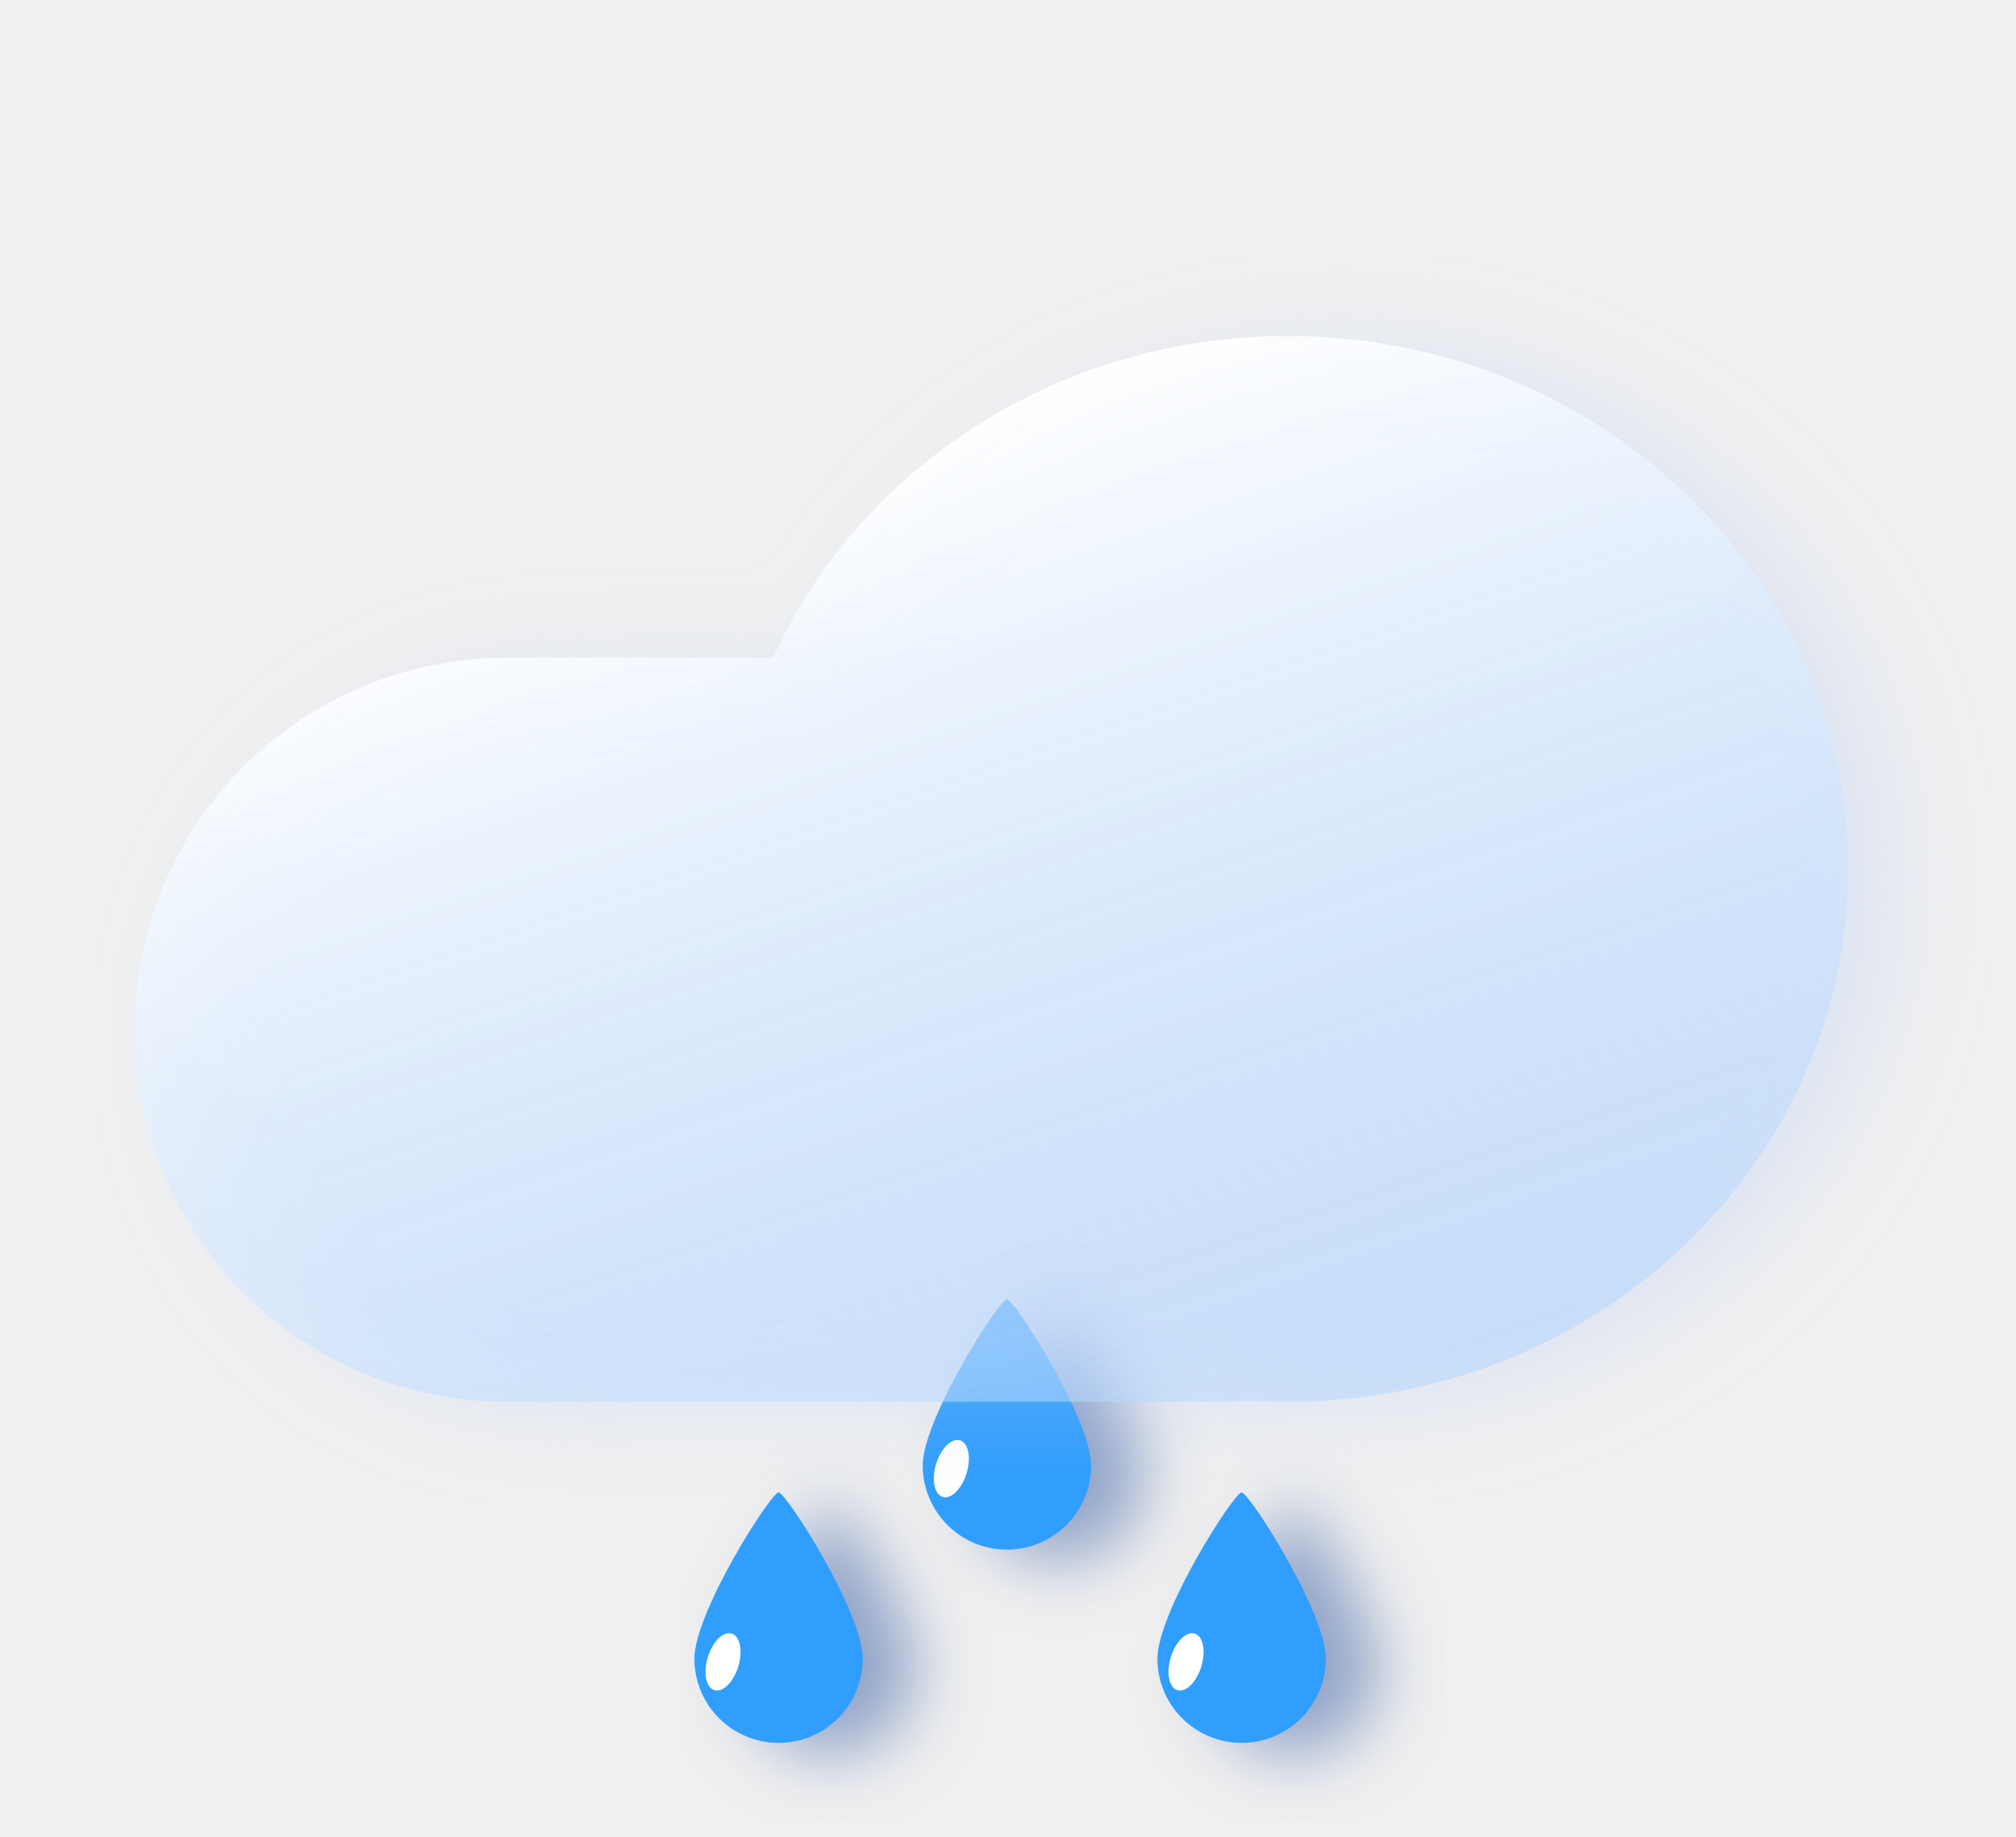
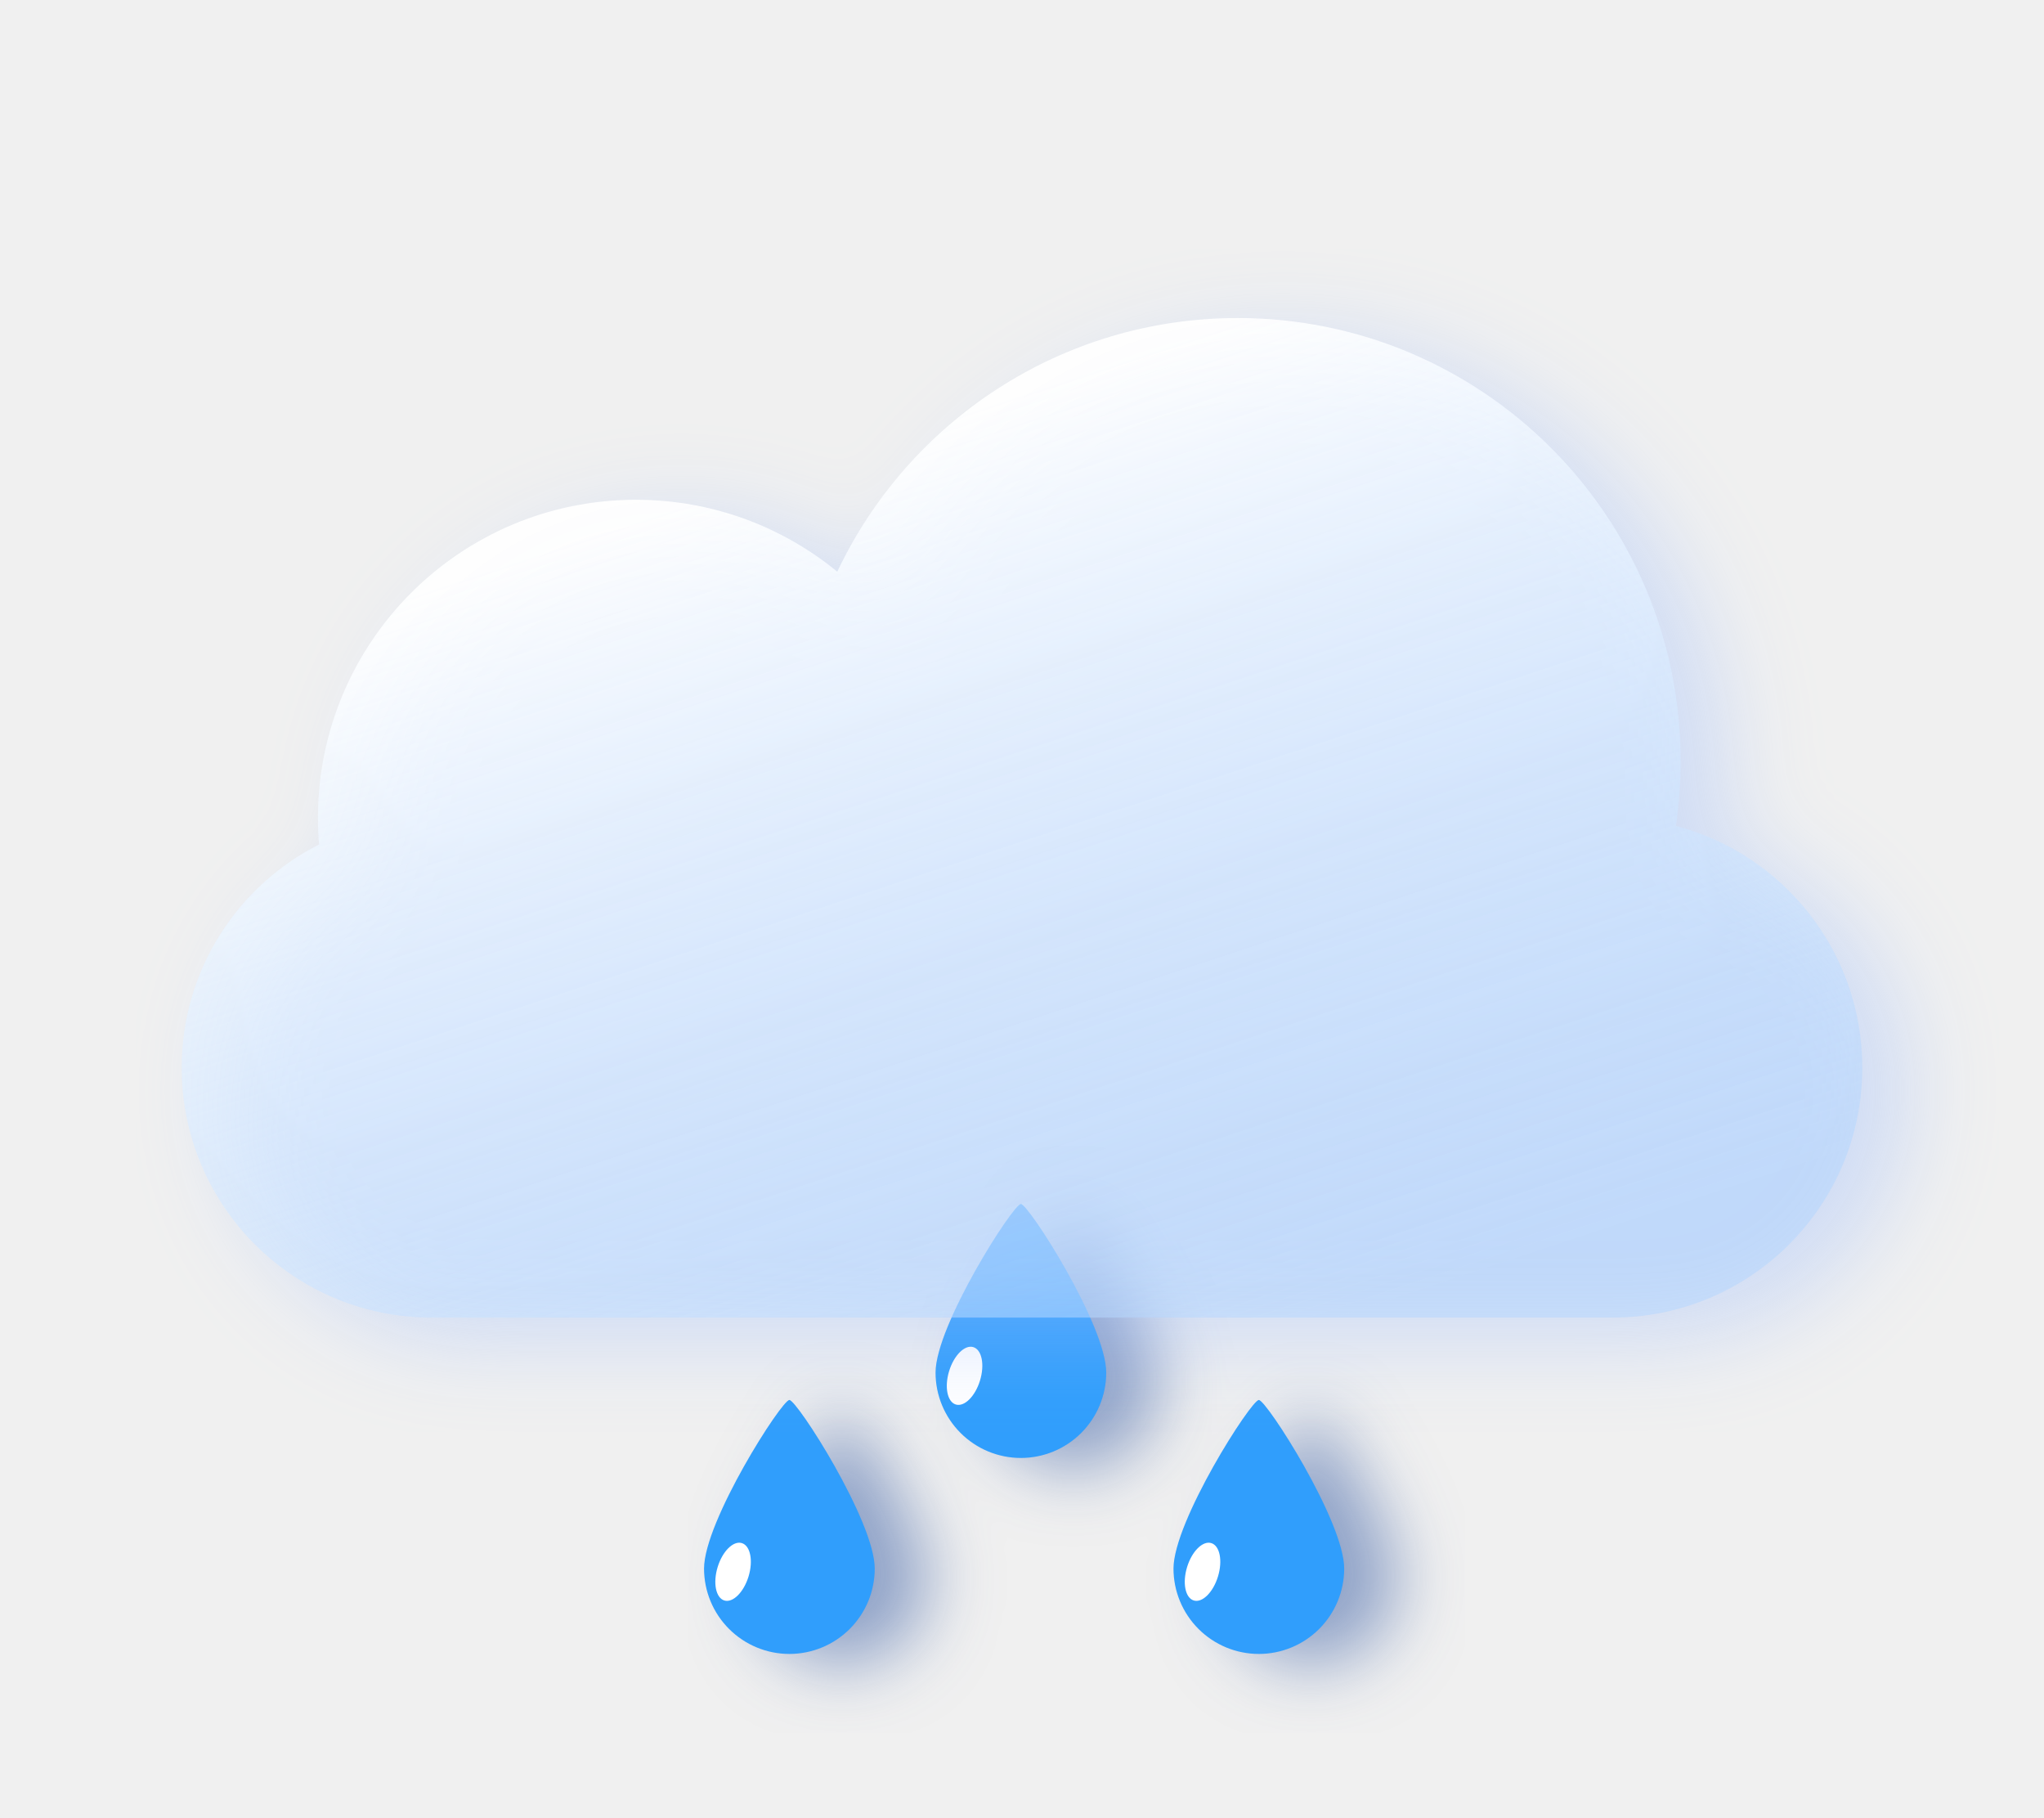
- <svg xmlns="http://www.w3.org/2000/svg" width="90" height="82" viewBox="0 0 90 82" fill="none">
-   <g filter="url(#filter0_d_173_393)">
-     <path d="M34.758 66.627C35.096 66.631 38.516 71.972 38.516 74.048C38.516 75.045 38.12 76.001 37.416 76.705C36.711 77.41 35.755 77.806 34.758 77.806C33.761 77.806 32.806 77.41 32.101 76.705C31.396 76.001 31 75.045 31 74.048C31 71.972 34.421 66.624 34.758 66.627Z" fill="#309EFC" />
-     <path d="M31.893 75.453C32.268 75.567 32.745 75.095 32.959 74.398C33.172 73.7 33.04 73.042 32.665 72.927C32.289 72.812 31.812 73.285 31.599 73.982C31.386 74.68 31.517 75.338 31.893 75.453Z" fill="white" />
-     <path d="M55.429 66.627C55.766 66.631 59.187 71.972 59.187 74.048C59.187 75.044 58.791 76 58.086 76.705C57.381 77.41 56.425 77.806 55.429 77.806C54.432 77.806 53.476 77.41 52.771 76.705C52.066 76 51.67 75.044 51.67 74.048C51.67 71.972 55.091 66.623 55.429 66.627Z" fill="#309EFC" />
-     <path d="M52.563 75.453C52.939 75.567 53.416 75.095 53.629 74.398C53.842 73.7 53.711 73.042 53.335 72.927C52.96 72.812 52.482 73.285 52.269 73.982C52.056 74.68 52.188 75.338 52.563 75.453Z" fill="white" />
-     <path d="M44.951 58C45.289 58.004 48.709 63.345 48.709 65.421C48.709 66.418 48.313 67.373 47.608 68.078C46.904 68.783 45.948 69.179 44.951 69.179C43.954 69.179 42.998 68.783 42.294 68.078C41.589 67.373 41.193 66.418 41.193 65.421C41.193 63.345 44.614 57.996 44.951 58Z" fill="#309EFC" />
-     <path d="M42.085 66.826C42.461 66.941 42.938 66.468 43.151 65.771C43.364 65.073 43.233 64.415 42.857 64.3C42.482 64.185 42.004 64.658 41.791 65.355C41.578 66.052 41.709 66.711 42.085 66.826Z" fill="white" />
+ <svg xmlns="http://www.w3.org/2000/svg" width="90" height="80" viewBox="0 0 90 80" fill="none">
+   <g filter="url(#filter0_d_213_2086)">
+     <path d="M34.758 61.627C35.096 61.631 38.516 66.972 38.516 69.048C38.516 70.045 38.12 71.001 37.416 71.705C36.711 72.41 35.755 72.806 34.758 72.806C33.761 72.806 32.806 72.41 32.101 71.705C31.396 71.001 31 70.045 31 69.048C31 66.972 34.421 61.623 34.758 61.627Z" fill="#309EFC" />
+     <path d="M31.893 70.453C32.268 70.567 32.745 70.095 32.959 69.398C33.172 68.7 33.04 68.042 32.665 67.927C32.289 67.812 31.812 68.285 31.599 68.982C31.386 69.68 31.517 70.338 31.893 70.453Z" fill="white" />
+     <path d="M55.429 61.627C55.766 61.631 59.187 66.972 59.187 69.048C59.187 70.044 58.791 71 58.086 71.705C57.381 72.41 56.425 72.806 55.429 72.806C54.432 72.806 53.476 72.41 52.771 71.705C52.066 71 51.67 70.044 51.67 69.048C51.67 66.972 55.091 61.623 55.429 61.627Z" fill="#309EFC" />
+     <path d="M52.563 70.453C52.939 70.567 53.416 70.095 53.629 69.398C53.842 68.7 53.711 68.042 53.335 67.927C52.96 67.812 52.482 68.285 52.269 68.982C52.056 69.68 52.188 70.338 52.563 70.453Z" fill="white" />
+     <path d="M44.951 53C45.289 53.004 48.709 58.345 48.709 60.421C48.709 61.417 48.313 62.373 47.608 63.078C46.904 63.783 45.948 64.179 44.951 64.179C43.954 64.179 42.998 63.783 42.294 63.078C41.589 62.373 41.193 61.417 41.193 60.421C41.193 58.345 44.614 52.996 44.951 53Z" fill="#309EFC" />
+     <path d="M42.085 61.826C42.461 61.941 42.938 61.468 43.151 60.771C43.364 60.073 43.233 59.415 42.857 59.3C42.482 59.185 42.004 59.658 41.791 60.355C41.578 61.052 41.709 61.711 42.085 61.826Z" fill="white" />
  </g>
-   <g filter="url(#filter1_d_173_393)">
-     <path d="M55.785 62.523C55.339 62.559 54.888 62.577 54.433 62.577H22.671C20.484 62.585 18.318 62.162 16.296 61.331C14.274 60.5 12.435 59.278 10.886 57.734C9.338 56.191 8.109 54.358 7.27 52.339C6.432 50.319 6 48.155 6 45.968C6 43.782 6.432 41.617 7.27 39.598C8.109 37.579 9.338 35.745 10.886 34.202C12.435 32.659 14.274 31.437 16.296 30.606C18.318 29.775 20.484 29.352 22.671 29.36H34.513C38.353 20.913 47.195 15 57.49 15C71.307 15 82.508 25.651 82.508 38.788C82.508 51.926 71.307 62.577 57.49 62.577C56.917 62.577 56.349 62.559 55.785 62.523Z" fill="url(#paint0_linear_173_393)" />
+   <g filter="url(#filter1_d_213_2086)">
+     <path fill-rule="evenodd" clip-rule="evenodd" d="M73.792 36.358C73.929 35.425 74 34.471 74 33.5C74 22.73 65.27 14 54.5 14C46.713 14 39.991 18.565 36.866 25.165C34.452 23.187 31.364 22 28 22C20.268 22 14 28.268 14 36C14 36.396 14.016 36.787 14.049 37.175C10.46 38.986 8 42.706 8 47C8 53.075 12.925 58 19 58H71C77.075 58 82 53.075 82 47C82 41.89 78.515 37.593 73.792 36.358Z" fill="url(#paint0_linear_213_2086)" />
  </g>
  <defs>
-     <filter id="filter0_d_173_393" x="30.31" y="55.462" width="34.187" height="25.806" filterUnits="userSpaceOnUse" color-interpolation-filters="sRGB">
+     <filter id="filter0_d_213_2086" x="30.31" y="50.462" width="34.187" height="25.806" filterUnits="userSpaceOnUse" color-interpolation-filters="sRGB">
      <feFlood flood-opacity="0" result="BackgroundImageFix" />
      <feColorMatrix in="SourceAlpha" type="matrix" values="0 0 0 0 0 0 0 0 0 0 0 0 0 0 0 0 0 0 127 0" result="hardAlpha" />
      <feOffset dx="2.31" dy="0.462" />
      <feGaussianBlur stdDeviation="1.5" />
      <feColorMatrix type="matrix" values="0 0 0 0 0.176 0 0 0 0 0.329 0 0 0 0 0.626 0 0 0 0.5 0" />
-       <feBlend mode="normal" in2="BackgroundImageFix" result="effect1_dropShadow_173_393" />
-       <feBlend mode="normal" in="SourceGraphic" in2="effect1_dropShadow_173_393" result="shape" />
+       <feBlend mode="normal" in2="BackgroundImageFix" result="effect1_dropShadow_213_2086" />
+       <feBlend mode="normal" in="SourceGraphic" in2="effect1_dropShadow_213_2086" result="shape" />
    </filter>
-     <filter id="filter1_d_173_393" x="4.31" y="11.462" width="84.508" height="55.577" filterUnits="userSpaceOnUse" color-interpolation-filters="sRGB">
+     <filter id="filter1_d_213_2086" x="6" y="11" width="82" height="52" filterUnits="userSpaceOnUse" color-interpolation-filters="sRGB">
      <feFlood flood-opacity="0" result="BackgroundImageFix" />
      <feColorMatrix in="SourceAlpha" type="matrix" values="0 0 0 0 0 0 0 0 0 0 0 0 0 0 0 0 0 0 127 0" result="hardAlpha" />
-       <feOffset dx="2.31" dy="0.462" />
+       <feOffset dx="2" dy="1" />
      <feGaussianBlur stdDeviation="2" />
-       <feColorMatrix type="matrix" values="0 0 0 0 0.69 0 0 0 0 0.786 0 0 0 0 0.972 0 0 0 0.28 0" />
-       <feBlend mode="normal" in2="BackgroundImageFix" result="effect1_dropShadow_173_393" />
-       <feBlend mode="normal" in="SourceGraphic" in2="effect1_dropShadow_173_393" result="shape" />
+       <feColorMatrix type="matrix" values="0 0 0 0 0.62 0 0 0 0 0.746 0 0 0 0 0.992 0 0 0 0.4 0" />
+       <feBlend mode="normal" in2="BackgroundImageFix" result="effect1_dropShadow_213_2086" />
+       <feBlend mode="normal" in="SourceGraphic" in2="effect1_dropShadow_213_2086" result="shape" />
    </filter>
-     <linearGradient id="paint0_linear_173_393" x1="36.986" y1="20.995" x2="52.239" y2="65.156" gradientUnits="userSpaceOnUse">
+     <linearGradient id="paint0_linear_213_2086" x1="37.97" y1="19.544" x2="51.582" y2="60.762" gradientUnits="userSpaceOnUse">
      <stop stop-color="white" stop-opacity="0.95" />
      <stop offset="1" stop-color="#B1D5FF" stop-opacity="0.5" />
    </linearGradient>
  </defs>
</svg>
